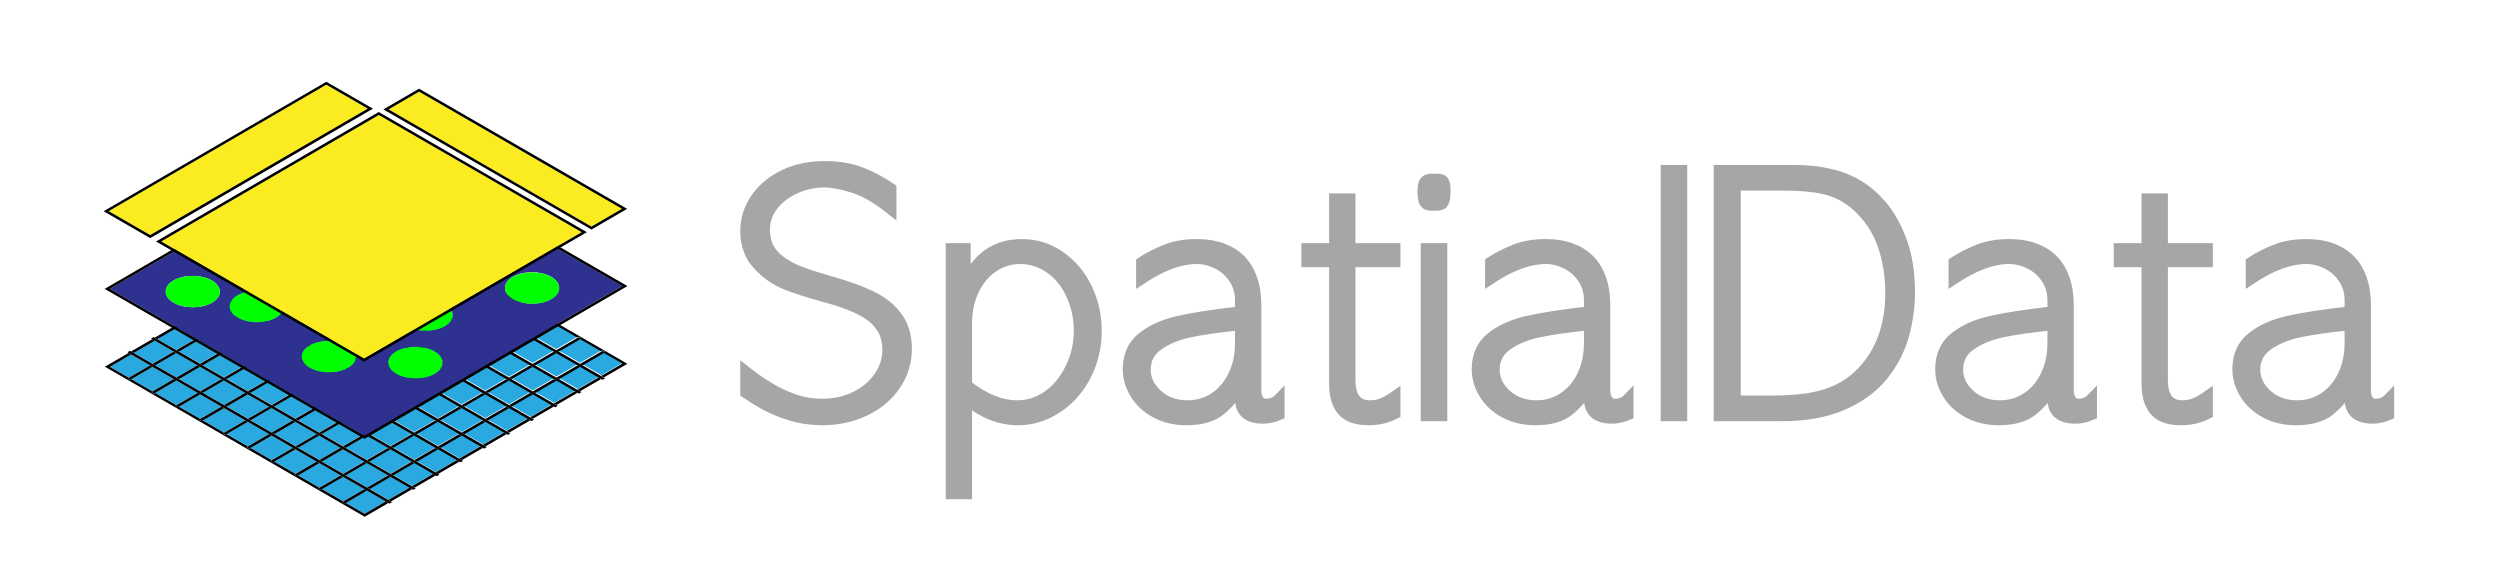
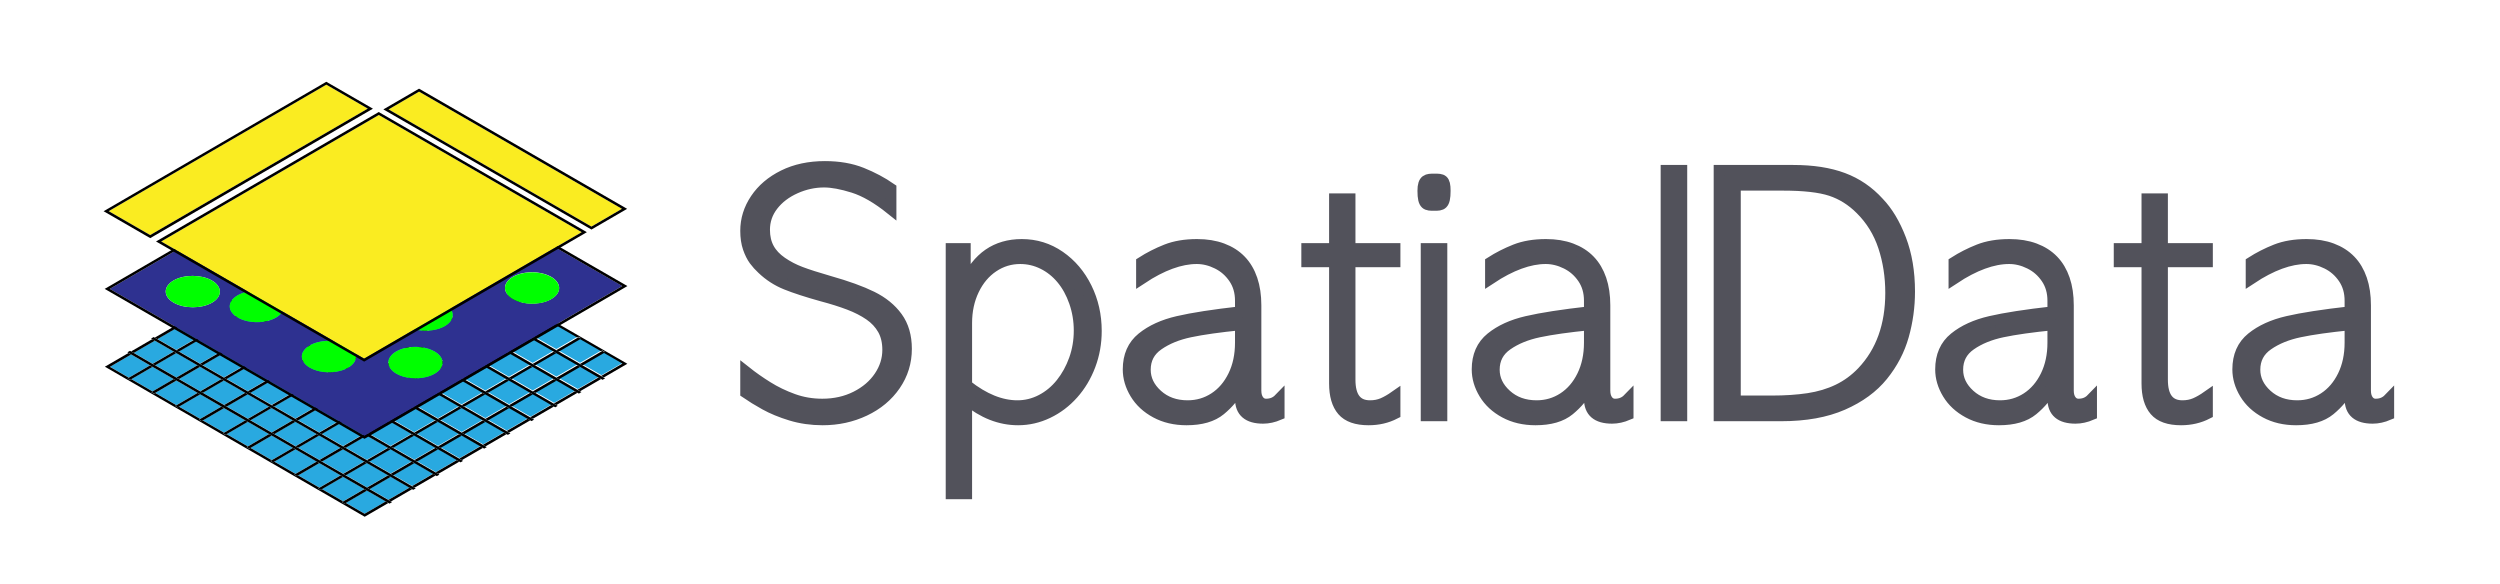
<svg xmlns="http://www.w3.org/2000/svg" width="917" height="214" aria-labelledby="sd-title" role="img" version="1.1" viewBox="0 0 917 214">
+   <style>
+   .sd-wordmark {
+    color: #52525b;
+   }
+ 
+   @media (prefers-color-scheme: dark) {
+    .sd-wordmark {
+     color: #d4d4d8;
+    }
+   }
+  </style>
  <g transform="translate(21.24 -3.6) scale(2.66)">
    <defs>
      <style>.sd-1 {
            fill: none;
          }

          .sd-2 {
            clip-path: url(#sd-clip);
          }

          .sd-3 {
            fill: lime;
          }

          .sd-4 {
            fill: #faec21;
          }

          .sd-5 {
            fill: #29a9e0;
          }

          .sd-6 {
            fill: #2e3190;
          }

          .sd-7 {
            clip-path: url(#sd-clip-1);
          }

          .sd-8 {
            clip-path: url(#sd-clip-2);
          }

          .sd-9 {
            isolation: isolate;
          }</style>
      <clipPath id="sd-clip">
        <polygon class="sd-1" points="6.32 51.83 42.57 30.76 78.72 51.63 42.46 72.7" />
      </clipPath>
      <clipPath id="sd-clip-1">
        <polygon class="sd-1" points="6.45 41.19 42.71 20.12 78.54 40.8 42.28 61.87" />
      </clipPath>
      <clipPath id="sd-clip-2">
        <polygon class="sd-1" points="6.3 30.48 42.56 9.4 78.49 30.15 42.23 51.22" />
      </clipPath>
    </defs>
    <g class="sd-9">
      <g class="sd-2" clip-path="url(#sd-clip)">
        <path class="sd-5" d="m12.7 51.73-2.6-1.5-2.92 1.7 2.6 1.5 2.92-1.7m3.28 1.89-2.93-1.69-2.92 1.7 2.93 1.69 2.92-1.7m3.29 1.9-2.93-1.69-2.92 1.7 2.93 1.69 2.92-1.7m3.28 1.89-2.93-1.69-2.92 1.7 2.93 1.69 2.92-1.7m3.29 1.9-2.93-1.69-2.92 1.7 2.93 1.69 2.92-1.7m3.28 1.89-2.93-1.69-2.92 1.7 2.93 1.69 2.92-1.7m3.29 1.9-2.93-1.69-2.92 1.7 2.93 1.69 2.92-1.7m3.28 1.89-2.93-1.69-2.92 1.7 2.93 1.69 2.92-1.7m3.29 1.9-2.93-1.69-2.92 1.7 2.93 1.69 2.92-1.7m3.28 1.89-2.93-1.69-2.92 1.7 2.93 1.69 2.92-1.7m2.96 1.71-2.6-1.5-2.92 1.7 2.6 1.5 2.92-1.7m-29.25-20.67-2.6-1.5-2.91 1.69 2.6 1.5 2.91-1.69m3.28 1.89-2.93-1.69-2.91 1.69 2.93 1.69 2.91-1.69m3.29 1.9-2.93-1.69-2.91 1.69 2.93 1.69 2.91-1.69m3.28 1.89-2.93-1.69-2.91 1.69 2.93 1.69 2.91-1.69m3.29 1.9-2.93-1.69-2.91 1.69 2.93 1.69 2.91-1.69m3.28 1.89-2.93-1.69-2.91 1.69 2.93 1.69 2.91-1.69m3.29 1.9-2.93-1.69-2.91 1.69 2.93 1.69 2.91-1.69m3.28 1.89-2.93-1.69-2.91 1.69 2.93 1.69 2.91-1.69m3.29 1.9-2.93-1.69-2.91 1.69 2.93 1.69 2.91-1.69m3.28 1.89-2.93-1.69-2.91 1.69 2.93 1.69 2.91-1.69m2.96 1.71-2.6-1.5-2.91 1.69 2.6 1.5 2.91-1.69m-29.26-20.67-2.6-1.5-2.91 1.69 2.6 1.5 2.91-1.69m3.28 1.89-2.93-1.69-2.91 1.69 2.93 1.69 2.91-1.69m3.29 1.9-2.93-1.69-2.91 1.69 2.93 1.69 2.91-1.69m3.28 1.89-2.93-1.69-2.91 1.69 2.93 1.69 2.91-1.69m3.29 1.9-2.93-1.69-2.91 1.69 2.93 1.69 2.91-1.69m3.28 1.89-2.93-1.69-2.91 1.69 2.93 1.69 2.91-1.69m3.29 1.9-2.93-1.69-2.91 1.69 2.93 1.69 2.91-1.69m3.28 1.89-2.93-1.69-2.91 1.69 2.93 1.69 2.91-1.69m3.29 1.9-2.93-1.69-2.91 1.69 2.93 1.69 2.91-1.69m3.28 1.89-2.93-1.69-2.91 1.69 2.93 1.69 2.91-1.69m2.96 1.71-2.6-1.5-2.91 1.69 2.6 1.5 2.91-1.69m-29.25-20.67-2.6-1.5-2.91 1.69 2.6 1.5 2.91-1.69m3.28 1.89-2.93-1.69-2.91 1.69 2.93 1.69 2.91-1.69m3.29 1.9-2.93-1.69-2.91 1.69 2.93 1.69 2.91-1.69m3.28 1.89-2.93-1.69-2.91 1.69 2.93 1.69 2.91-1.69m3.29 1.9-2.93-1.69-2.91 1.69 2.93 1.69 2.91-1.69m3.28 1.89-2.93-1.69-2.91 1.69 2.93 1.69 2.91-1.69m3.29 1.9-2.93-1.69-2.91 1.69 2.93 1.69 2.91-1.69m3.28 1.89-2.93-1.69-2.91 1.69 2.93 1.69 2.91-1.69m3.29 1.9-2.93-1.69-2.91 1.69 2.93 1.69 2.91-1.69m3.28 1.89-2.93-1.69-2.91 1.69 2.93 1.69 2.91-1.69m2.96 1.71-2.6-1.5-2.91 1.69 2.6 1.5 2.91-1.69m-29.26-20.67-2.6-1.5-2.91 1.69 2.6 1.5 2.91-1.69m3.28 1.89-2.93-1.69-2.91 1.69 2.93 1.69 2.91-1.69m3.29 1.9-2.93-1.69-2.91 1.69 2.93 1.69 2.91-1.69m3.28 1.89-2.93-1.69-2.91 1.69 2.93 1.69 2.91-1.69m3.29 1.9-2.93-1.69-2.91 1.69 2.93 1.69 2.91-1.69m3.28 1.89-2.93-1.69-2.91 1.69 2.93 1.69 2.91-1.69m3.29 1.9-2.93-1.69-2.91 1.69 2.93 1.69 2.91-1.69m3.28 1.89-2.93-1.69-2.91 1.69 2.93 1.69 2.91-1.69m3.29 1.9-2.93-1.69-2.91 1.69 2.93 1.69 2.91-1.69m3.28 1.89-2.93-1.69-2.91 1.69 2.93 1.69 2.91-1.69m2.96 1.71-2.6-1.5-2.91 1.69 2.6 1.5 2.91-1.69m-29.25-20.67-2.6-1.5-2.91 1.69 2.6 1.5 2.91-1.69m3.28 1.89-2.93-1.69-2.91 1.69 2.93 1.69 2.91-1.69m3.29 1.9-2.93-1.69-2.91 1.69 2.93 1.69 2.91-1.69m3.28 1.89-2.93-1.69-2.91 1.69 2.93 1.69 2.91-1.69m3.29 1.9-2.93-1.69-2.91 1.69 2.93 1.69 2.91-1.69m3.28 1.89-2.93-1.69-2.91 1.69 2.93 1.69 2.91-1.69m3.29 1.9-2.93-1.69-2.91 1.69 2.93 1.69 2.91-1.69m3.28 1.89-2.93-1.69-2.91 1.69 2.93 1.69 2.91-1.69m3.29 1.9-2.93-1.69-2.91 1.69 2.93 1.69 2.91-1.69m3.28 1.89-2.93-1.69-2.91 1.69 2.93 1.69 2.91-1.69m2.96 1.71-2.6-1.5-2.91 1.69 2.6 1.5 2.91-1.69m-29.26-20.67-2.6-1.5-2.91 1.69 2.6 1.5 2.91-1.69m3.28 1.89-2.93-1.69-2.91 1.69 2.93 1.69 2.91-1.69m3.29 1.9-2.93-1.69-2.91 1.69 2.93 1.69 2.91-1.69m3.28 1.89-2.93-1.69-2.91 1.69 2.93 1.69 2.91-1.69m3.29 1.9-2.93-1.69-2.91 1.69 2.93 1.69 2.91-1.69m3.28 1.89-2.93-1.69-2.91 1.69 2.93 1.69 2.91-1.69m3.29 1.9-2.93-1.69-2.91 1.69 2.93 1.69 2.91-1.69m3.28 1.89-2.93-1.69-2.91 1.69 2.93 1.69 2.91-1.69m3.29 1.9-2.93-1.69-2.91 1.69 2.93 1.69 2.91-1.69m3.28 1.89-2.93-1.69-2.91 1.69 2.93 1.69 2.91-1.69m2.96 1.71-2.6-1.5-2.91 1.69 2.6 1.5 2.91-1.69m-29.25-20.67-2.6-1.5-2.91 1.69 2.6 1.5 2.91-1.69m3.28 1.89-2.93-1.69-2.91 1.69 2.93 1.69 2.91-1.69m3.29 1.9-2.93-1.69-2.91 1.69 2.93 1.69 2.91-1.69m3.28 1.89-2.93-1.69-2.91 1.69 2.93 1.69 2.91-1.69m3.29 1.9-2.93-1.69-2.91 1.69 2.93 1.69 2.91-1.69m3.28 1.89-2.93-1.69-2.91 1.69 2.93 1.69 2.91-1.69m3.29 1.9-2.93-1.69-2.91 1.69 2.93 1.69 2.91-1.69m3.28 1.89-2.93-1.69-2.91 1.69 2.93 1.69 2.91-1.69m3.29 1.9-2.93-1.69-2.91 1.69 2.93 1.69 2.91-1.69m3.28 1.89-2.93-1.69-2.91 1.69 2.93 1.69 2.91-1.69m2.96 1.71-2.6-1.5-2.91 1.69 2.6 1.5 2.91-1.69m-29.26-20.67-2.6-1.5-2.91 1.69 2.6 1.5 2.91-1.69m3.28 1.89-2.93-1.69-2.91 1.69 2.93 1.69 2.91-1.69m3.29 1.9-2.93-1.69-2.91 1.69 2.93 1.69 2.91-1.69m3.28 1.89-2.93-1.69-2.91 1.69 2.93 1.69 2.91-1.69m3.29 1.9-2.93-1.69-2.91 1.69 2.93 1.69 2.91-1.69m3.28 1.89-2.93-1.69-2.91 1.69 2.93 1.69 2.91-1.69m3.29 1.9-2.93-1.69-2.91 1.69 2.93 1.69 2.91-1.69m3.28 1.89-2.93-1.69-2.91 1.69 2.93 1.69 2.91-1.69m3.29 1.9-2.93-1.69-2.91 1.69 2.93 1.69 2.91-1.69m3.28 1.89-2.93-1.69-2.91 1.69 2.93 1.69 2.91-1.69m2.96 1.71-2.6-1.5-2.91 1.69 2.6 1.5 2.91-1.69m-29.25-20.67-2.6-1.5-2.91 1.69 2.6 1.5 2.91-1.69m3.28 1.89-2.93-1.69-2.91 1.69 2.93 1.69 2.91-1.69m3.29 1.9-2.93-1.69-2.91 1.69 2.93 1.69 2.91-1.69m3.28 1.89-2.93-1.69-2.91 1.69 2.93 1.69 2.91-1.69m3.29 1.9-2.93-1.69-2.91 1.69 2.93 1.69 2.91-1.69m3.28 1.89-2.93-1.69-2.91 1.69 2.93 1.69 2.91-1.69m3.29 1.9-2.93-1.69-2.91 1.69 2.93 1.69 2.91-1.69m3.28 1.89-2.93-1.69-2.91 1.69 2.93 1.69 2.91-1.69m3.29 1.9-2.93-1.69-2.91 1.69 2.93 1.69 2.91-1.69m3.28 1.89-2.93-1.69-2.91 1.69 2.93 1.69 2.91-1.69m2.96 1.71-2.6-1.5-2.91 1.69 2.6 1.5 2.91-1.69m-29.25-20.67-2.6-1.5-2.92 1.7 2.6 1.5 2.92-1.7m3.28 1.89-2.93-1.69-2.92 1.7 2.93 1.69 2.92-1.7m3.29 1.9-2.93-1.69-2.92 1.7 2.93 1.69 2.92-1.7m3.28 1.89-2.93-1.69-2.92 1.7 2.93 1.69 2.92-1.7m3.29 1.9-2.93-1.69-2.92 1.7 2.93 1.69 2.92-1.7m3.28 1.89-2.93-1.69-2.92 1.7 2.93 1.69 2.92-1.7m3.29 1.9-2.93-1.69-2.92 1.7 2.93 1.69 2.92-1.7m3.28 1.89-2.93-1.69-2.92 1.7 2.93 1.69 2.92-1.7m3.29 1.9-2.93-1.69-2.92 1.7 2.93 1.69 2.92-1.7m3.28 1.89-2.93-1.69-2.92 1.7 2.93 1.69 2.92-1.7m2.96 1.71-2.6-1.5-2.92 1.7 2.6 1.5 2.92-1.7" />
        <path d="m45.57,70.71l-.36-.21-2.92,1.7-2.6-1.5-.17.1-.36-.21.17-.1-2.93-1.69-.17.1-.35-.2.17-.1-2.93-1.69-.17.1-.36-.21.17-.1-2.93-1.69-.17.1-.35-.2.17-.1-2.93-1.69-.17.1-.36-.21.17-.1-2.93-1.69-.17.1-.35-.2.17-.1-2.93-1.69-.17.1-.36-.21.17-.1-2.93-1.69-.17.1-.35-.2.17-.1-2.93-1.69-.17.1-.36-.21.17-.1-2.93-1.69-.17.1-.35-.2.17-.1-2.6-1.5,2.92-1.7-.36-.21-3.27,1.9,35.83,20.69,3.27-1.9M13.37,48.33l-.36-.21-2.91,1.69.36.21,2.91-1.69m35.47,20.48l-.36-.21-2.91,1.69.36.21,2.91-1.69m-32.21-22.38l-.36-.21-2.91,1.69.36.21,2.91-1.69m35.47,20.48l-.36-.21-2.91,1.69.36.21,2.91-1.69m-32.21-22.38l-.36-.21-2.91,1.69.36.21,2.91-1.69m35.47,20.48l-.36-.21-2.91,1.69.36.21,2.91-1.69m-32.21-22.38l-.36-.21-2.91,1.69.36.21,2.91-1.69m35.47,20.48l-.36-.21-2.91,1.69.36.21,2.91-1.69m-32.21-22.38l-.36-.21-2.91,1.69.36.21,2.91-1.69m35.47,20.48l-.36-.21-2.91,1.69.36.21,2.91-1.69m-32.21-22.38l-.36-.21-2.91,1.69.36.21,2.91-1.69m35.47,20.48l-.36-.21-2.91,1.69.36.21,2.91-1.69m-32.21-22.38l-.36-.21-2.91,1.69.36.21,2.91-1.69m35.47,20.48l-.36-.21-2.91,1.69.36.21,2.91-1.69m-32.21-22.38l-.36-.21-2.91,1.69.36.21,2.91-1.69m35.47,20.48l-.36-.21-2.91,1.69.36.21,2.91-1.69m-32.21-22.38l-.36-.21-2.91,1.69.36.21,2.91-1.69m35.47,20.48l-.36-.21-2.91,1.69.36.21,2.91-1.69m3.62-2.1l-35.83-20.69-3.27,1.9.36.21,2.92-1.7,2.6,1.5.18-.1.35.2-.18.1,2.93,1.69.18-.1.36.21-.18.1,2.93,1.69.18-.1.35.2-.18.1,2.93,1.69.18-.1.36.21-.18.1,2.93,1.69.18-.1.35.2-.18.1,2.93,1.69.18-.1.36.21-.18.1,2.93,1.69.18-.1.35.2-.18.1,2.93,1.69.18-.1.36.21-.18.1,2.93,1.69.18-.1.35.2-.18.1,2.93,1.69.18-.1.36.21-.18.1,2.6,1.5-2.92,1.7.36.21,3.27-1.9" />
        <path d="m13.05,51.94l-.35-.2-2.92,1.7-.17.1.35.2.17-.1,2.92-1.7m3.27-1.9l-.35-.2-2.91,1.69.35.2,2.91-1.69m3.26-1.89l-.35-.2-2.91,1.69.35.2,2.91-1.69m3.27-1.9l-.35-.2-2.91,1.69.35.2,2.91-1.69m3.26-1.89l-.35-.2-2.91,1.69.35.2,2.91-1.69m3.27-1.9l-.35-.2-2.91,1.69.35.2,2.91-1.69m3.26-1.89l-.35-.2-2.91,1.69.35.2,2.91-1.69m3.27-1.9l-.35-.2-2.91,1.69.35.2,2.91-1.69m3.26-1.89l-.35-.2-2.91,1.69.35.2,2.91-1.69m3.27-1.9l-.35-.2-2.91,1.69.35.2,2.91-1.69m3.44-2l-.35-.2-.18.1-2.92,1.7.35.2,2.92-1.7.18-.1" />
        <path d="m16.34,53.83l-.36-.21-2.92,1.7-.17.1.36.21.17-.1,2.92-1.7m3.27-1.9l-.36-.21-2.91,1.69.36.21,2.91-1.69m3.26-1.89l-.36-.21-2.91,1.69.36.21,2.91-1.69m3.27-1.9l-.36-.21-2.91,1.69.36.21,2.91-1.69m3.26-1.89l-.36-.21-2.91,1.69.36.21,2.91-1.69m3.27-1.9l-.36-.21-2.91,1.69.36.21,2.91-1.69m3.26-1.89l-.36-.21-2.91,1.69.36.21,2.91-1.69m3.27-1.9l-.36-.21-2.91,1.69.36.21,2.91-1.69m3.26-1.89l-.36-.21-2.91,1.69.36.21,2.91-1.69m3.27-1.9l-.36-.21-2.91,1.69.36.21,2.91-1.69m3.44-2l-.36-.21-.18.1-2.92,1.7.36.21,2.92-1.7.18-.1" />
        <path d="m19.62,55.73l-.35-.2-2.92,1.7-.17.1.35.2.17-.1,2.92-1.7m3.27-1.9l-.35-.2-2.91,1.69.35.2,2.91-1.69m3.26-1.89l-.35-.2-2.91,1.69.35.2,2.91-1.69m3.27-1.9l-.35-.2-2.91,1.69.35.2,2.91-1.69m3.26-1.89l-.35-.2-2.91,1.69.35.2,2.91-1.69m3.27-1.9l-.35-.2-2.91,1.69.35.2,2.91-1.69m3.26-1.89l-.35-.2-2.91,1.69.35.2,2.91-1.69m3.27-1.9l-.35-.2-2.91,1.69.35.2,2.91-1.69m3.26-1.89l-.35-.2-2.91,1.69.35.2,2.91-1.69m3.27-1.9l-.35-.2-2.91,1.69.35.2,2.91-1.69m3.44-2l-.35-.2-.18.1-2.92,1.7.35.2,2.92-1.7.18-.1" />
        <path d="m22.91,57.63l-.36-.21-2.92,1.7-.17.1.36.21.17-.1,2.92-1.7m3.27-1.9l-.36-.21-2.91,1.69.36.21,2.91-1.69m3.26-1.89l-.36-.21-2.91,1.69.36.21,2.91-1.69m3.27-1.9l-.36-.21-2.91,1.69.36.21,2.91-1.69m3.26-1.89l-.36-.21-2.91,1.69.36.21,2.91-1.69m3.27-1.9l-.36-.21-2.91,1.69.36.21,2.91-1.69m3.26-1.89l-.36-.21-2.91,1.69.36.21,2.91-1.69m3.27-1.9l-.36-.21-2.91,1.69.36.21,2.91-1.69m3.26-1.89l-.36-.21-2.91,1.69.36.21,2.91-1.69m3.27-1.9l-.36-.21-2.91,1.69.36.21,2.91-1.69m3.44-2l-.36-.21-.18.1-2.92,1.7.36.21,2.92-1.7.18-.1" />
        <path d="m26.19,59.52l-.35-.2-2.92,1.7-.17.1.35.2.17-.1,2.92-1.7m3.27-1.9l-.35-.2-2.91,1.69.35.2,2.91-1.69m3.26-1.89l-.35-.2-2.91,1.69.35.2,2.91-1.69m3.27-1.9l-.35-.2-2.91,1.69.35.2,2.91-1.69m3.26-1.89l-.35-.2-2.91,1.69.35.2,2.91-1.69m3.27-1.9l-.35-.2-2.91,1.69.35.2,2.91-1.69m3.26-1.89l-.35-.2-2.91,1.69.35.2,2.91-1.69m3.27-1.9l-.35-.2-2.91,1.69.35.2,2.91-1.69m3.26-1.89l-.35-.2-2.91,1.69.35.2,2.91-1.69m3.27-1.9l-.35-.2-2.91,1.69.35.2,2.91-1.69m3.44-2l-.35-.2-.18.1-2.92,1.7.35.2,2.92-1.7.18-.1" />
        <path d="m29.48,61.42l-.36-.21-2.92,1.7-.17.1.36.21.17-.1,2.92-1.7m3.27-1.9l-.36-.21-2.91,1.69.36.21,2.91-1.69m3.26-1.89l-.36-.21-2.91,1.69.36.21,2.91-1.69m3.27-1.9l-.36-.21-2.91,1.69.36.21,2.91-1.69m3.26-1.89l-.36-.21-2.91,1.69.36.21,2.91-1.69m3.27-1.9l-.36-.21-2.91,1.69.36.21,2.91-1.69m3.26-1.89l-.36-.21-2.91,1.69.36.21,2.91-1.69m3.27-1.9l-.36-.21-2.91,1.69.36.21,2.91-1.69m3.26-1.89l-.36-.21-2.91,1.69.36.21,2.91-1.69m3.27-1.9l-.36-.21-2.91,1.69.36.21,2.91-1.69m3.44-2l-.36-.21-.18.1-2.92,1.7.36.21,2.92-1.7.18-.1" />
        <path d="m32.76,63.31l-.35-.2-2.92,1.7-.17.1.35.2.17-.1,2.92-1.7m3.27-1.9l-.35-.2-2.91,1.69.35.2,2.91-1.69m3.26-1.89l-.35-.2-2.91,1.69.35.2,2.91-1.69m3.27-1.9l-.35-.2-2.91,1.69.35.2,2.91-1.69m3.26-1.89l-.35-.2-2.91,1.69.35.2,2.91-1.69m3.27-1.9l-.35-.2-2.91,1.69.35.2,2.91-1.69m3.26-1.89l-.35-.2-2.91,1.69.35.2,2.91-1.69m3.27-1.9l-.35-.2-2.91,1.69.35.2,2.91-1.69m3.26-1.89l-.35-.2-2.91,1.69.35.2,2.91-1.69m3.27-1.9l-.35-.2-2.91,1.69.35.2,2.91-1.69m3.44-2l-.35-.2-.18.1-2.92,1.7.35.2,2.92-1.7.18-.1" />
        <path d="m36.05,65.21l-.36-.21-2.92,1.7-.17.1.36.21.17-.1,2.92-1.7m3.27-1.9l-.36-.21-2.91,1.69.36.21,2.91-1.69m3.26-1.89l-.36-.21-2.91,1.69.36.21,2.91-1.69m3.27-1.9l-.36-.21-2.91,1.69.36.21,2.91-1.69m3.26-1.89l-.36-.21-2.91,1.69.36.21,2.91-1.69m3.27-1.9l-.36-.21-2.91,1.69.36.21,2.91-1.69m3.26-1.89l-.36-.21-2.91,1.69.36.21,2.91-1.69m3.27-1.9l-.36-.21-2.91,1.69.36.21,2.91-1.69m3.26-1.89l-.36-.21-2.91,1.69.36.21,2.91-1.69m3.27-1.9l-.36-.21-2.91,1.69.36.21,2.91-1.69m3.44-2l-.36-.21-.18.1-2.92,1.7.36.21,2.92-1.7.18-.1" />
        <path d="m39.33,67.11l-.35-.2-2.92,1.7-.17.1.35.2.17-.1,2.92-1.7m3.27-1.9l-.35-.2-2.91,1.69.35.2,2.91-1.69m3.26-1.89l-.35-.2-2.91,1.69.35.2,2.91-1.69m3.27-1.9l-.35-.2-2.91,1.69.35.2,2.91-1.69m3.26-1.89l-.35-.2-2.91,1.69.35.2,2.91-1.69m3.27-1.9l-.35-.2-2.91,1.69.35.2,2.91-1.69m3.26-1.89l-.35-.2-2.91,1.69.35.2,2.91-1.69m3.27-1.9l-.35-.2-2.91,1.69.35.2,2.91-1.69m3.26-1.89l-.35-.2-2.91,1.69.35.2,2.91-1.69m3.27-1.9l-.35-.2-2.91,1.69.35.2,2.91-1.69m3.44-2l-.35-.2-.18.1-2.92,1.7.35.2,2.92-1.7.18-.1" />
        <path d="m42.62,69.01l-.36-.21-2.92,1.7-.17.1.36.21.17-.1,2.92-1.7m3.27-1.9l-.36-.21-2.91,1.69.36.21,2.91-1.69m3.26-1.89l-.36-.21-2.91,1.69.36.21,2.91-1.69m3.27-1.9l-.36-.21-2.91,1.69.36.21,2.91-1.69m3.26-1.89l-.36-.21-2.91,1.69.36.21,2.91-1.69m3.27-1.9l-.36-.21-2.91,1.69.36.21,2.91-1.69m3.26-1.89l-.36-.21-2.91,1.69.36.21,2.91-1.69m3.27-1.9l-.36-.21-2.91,1.69.36.21,2.91-1.69m3.26-1.89l-.36-.21-2.91,1.69.36.21,2.91-1.69m3.27-1.9l-.36-.21-2.91,1.69.36.21,2.91-1.69m3.44-2l-.36-.21-.18.1-2.92,1.7.36.21,2.92-1.7.18-.1" />
        <polyline points="46.08 70.59 45.93 70.51 45.57 70.3 42.97 68.8 42.62 68.59 39.68 66.9 39.33 66.7 36.4 65.01 36.05 64.8 33.11 63.11 32.76 62.91 29.83 61.21 29.48 61.01 26.55 59.32 26.19 59.11 23.26 57.42 22.91 57.21 19.98 55.52 19.62 55.32 16.69 53.63 16.34 53.42 13.41 51.73 13.05 51.53 10.46 50.03 10.1 49.82 9.94 49.73 9.58 49.93 9.74 50.03 10.1 50.23 12.7 51.73 13.05 51.94 15.98 53.63 16.34 53.83 19.27 55.53 19.62 55.73 22.55 57.42 22.91 57.63 25.84 59.32 26.19 59.52 29.12 61.21 29.48 61.42 32.41 63.11 32.76 63.31 35.69 65.01 36.05 65.21 38.98 66.9 39.33 67.11 42.26 68.8 42.62 69.01 45.22 70.51 45.57 70.71 45.73 70.8 46.08 70.59" />
        <polyline points="49.34 68.7 49.19 68.61 48.83 68.41 46.23 66.9 45.88 66.7 42.95 65.01 42.59 64.8 39.66 63.11 39.31 62.91 36.38 61.21 36.02 61.01 33.09 59.32 32.74 59.11 29.81 57.42 29.45 57.22 26.52 55.53 26.17 55.32 23.24 53.63 22.88 53.42 19.95 51.73 19.6 51.53 16.67 49.83 16.31 49.63 13.72 48.13 13.36 47.92 13.2 47.83 12.85 48.04 13.01 48.13 13.37 48.33 15.97 49.83 16.32 50.04 19.25 51.73 19.61 51.94 22.54 53.63 22.89 53.83 25.82 55.52 26.17 55.73 29.11 57.42 29.46 57.62 32.39 59.32 32.74 59.52 35.68 61.21 36.03 61.42 38.96 63.11 39.31 63.31 42.25 65.01 42.6 65.21 45.53 66.9 45.88 67.11 48.48 68.61 48.84 68.81 48.99 68.9 49.34 68.7" />
        <polyline points="52.61 66.8 52.46 66.71 52.1 66.51 49.5 65.01 49.14 64.8 46.21 63.11 45.86 62.91 42.93 61.21 42.57 61.01 39.64 59.32 39.29 59.11 36.36 57.42 36 57.21 33.07 55.52 32.72 55.32 29.79 53.63 29.43 53.42 26.5 51.73 26.15 51.53 23.22 49.83 22.86 49.63 19.93 47.94 19.58 47.73 16.98 46.23 16.63 46.03 16.47 45.93 16.11 46.14 16.27 46.23 16.63 46.44 19.23 47.94 19.58 48.14 22.51 49.83 22.87 50.04 25.8 51.73 26.15 51.94 29.08 53.63 29.44 53.83 32.37 55.53 32.72 55.73 35.65 57.42 36.01 57.63 38.94 59.32 39.29 59.52 42.22 61.21 42.57 61.42 45.51 63.11 45.86 63.31 48.79 65.01 49.14 65.21 51.74 66.71 52.1 66.92 52.25 67.01 52.61 66.8" />
        <polyline points="55.87 64.91 55.72 64.82 55.36 64.61 52.76 63.11 52.4 62.91 49.47 61.21 49.12 61.01 46.19 59.32 45.83 59.11 42.9 57.42 42.55 57.22 39.62 55.53 39.26 55.32 36.33 53.63 35.98 53.42 33.05 51.73 32.69 51.53 29.76 49.83 29.41 49.63 26.48 47.94 26.12 47.73 23.19 46.04 22.84 45.84 20.24 44.34 19.89 44.13 19.73 44.04 19.38 44.24 19.54 44.33 19.89 44.54 22.49 46.04 22.84 46.24 25.77 47.94 26.13 48.14 29.06 49.83 29.41 50.04 32.34 51.73 32.7 51.94 35.63 53.63 35.98 53.83 38.91 55.52 39.27 55.73 42.2 57.42 42.55 57.62 45.48 59.32 45.84 59.52 48.77 61.21 49.12 61.42 52.05 63.11 52.41 63.31 55.01 64.81 55.37 65.02 55.52 65.11 55.87 64.91" />
        <polyline points="59.14 63.01 58.98 62.92 58.63 62.71 56.03 61.21 55.67 61.01 52.74 59.32 52.39 59.11 49.46 57.42 49.1 57.21 46.17 55.52 45.82 55.32 42.89 53.63 42.53 53.42 39.6 51.73 39.25 51.53 36.32 49.83 35.96 49.63 33.03 47.94 32.68 47.73 29.75 46.04 29.39 45.83 26.46 44.14 26.11 43.94 23.51 42.44 23.15 42.23 22.99 42.14 22.64 42.35 22.8 42.44 23.15 42.65 25.75 44.15 26.1 44.35 29.04 46.04 29.39 46.25 32.32 47.94 32.67 48.14 35.6 49.83 35.96 50.04 38.89 51.73 39.24 51.94 42.17 53.63 42.53 53.83 45.46 55.53 45.81 55.73 48.74 57.42 49.1 57.63 52.03 59.32 52.38 59.52 55.31 61.21 55.67 61.42 58.27 62.92 58.63 63.13 58.78 63.22 59.14 63.01" />
        <polyline points="62.4 61.11 62.24 61.03 61.89 60.82 59.29 59.32 58.93 59.11 56 57.42 55.65 57.22 52.72 55.53 52.36 55.32 49.43 53.63 49.08 53.42 46.15 51.73 45.79 51.53 42.86 49.83 42.51 49.63 39.58 47.94 39.22 47.73 36.29 46.04 35.94 45.84 33.01 44.15 32.65 43.94 29.72 42.25 29.37 42.05 26.77 40.54 26.41 40.34 26.25 40.25 25.9 40.45 26.06 40.54 26.42 40.75 29.02 42.25 29.37 42.45 32.3 44.14 32.66 44.35 35.59 46.04 35.94 46.24 38.87 47.94 39.23 48.14 42.16 49.83 42.51 50.04 45.44 51.73 45.8 51.94 48.73 53.63 49.08 53.83 52.01 55.52 52.37 55.73 55.3 57.42 55.65 57.62 58.58 59.31 58.94 59.52 61.54 61.02 61.89 61.23 62.05 61.32 62.4 61.11" />
        <polyline points="65.66 59.22 65.51 59.13 65.15 58.92 62.55 57.42 62.2 57.21 59.27 55.52 58.91 55.32 55.98 53.63 55.63 53.42 52.7 51.73 52.35 51.53 49.41 49.83 49.06 49.63 46.13 47.94 45.78 47.73 42.84 46.04 42.49 45.83 39.56 44.14 39.21 43.94 36.27 42.25 35.92 42.04 32.99 40.35 32.64 40.15 30.04 38.65 29.68 38.44 29.52 38.35 29.16 38.55 29.32 38.65 29.68 38.85 32.28 40.35 32.63 40.56 35.56 42.25 35.92 42.45 38.85 44.15 39.2 44.35 42.13 46.04 42.49 46.25 45.42 47.94 45.77 48.14 48.7 49.83 49.06 50.04 51.99 51.73 52.34 51.94 55.27 53.63 55.63 53.83 58.56 55.53 58.91 55.73 61.84 57.42 62.2 57.63 64.8 59.13 65.16 59.33 65.31 59.42 65.66 59.22" />
        <polyline points="68.92 57.32 68.77 57.23 68.41 57.03 65.81 55.53 65.46 55.32 62.53 53.63 62.18 53.42 59.24 51.73 58.89 51.53 55.96 49.83 55.61 49.63 52.67 47.94 52.32 47.73 49.39 46.04 49.04 45.84 46.11 44.15 45.75 43.94 42.82 42.25 42.47 42.05 39.54 40.35 39.18 40.15 36.25 38.45 35.9 38.25 33.3 36.75 32.94 36.55 32.78 36.45 32.43 36.66 32.59 36.75 32.95 36.95 35.55 38.45 35.9 38.66 38.83 40.35 39.19 40.56 42.12 42.25 42.47 42.45 45.4 44.14 45.76 44.35 48.69 46.04 49.04 46.24 51.97 47.94 52.33 48.14 55.26 49.83 55.61 50.04 58.54 51.73 58.9 51.94 61.83 53.63 62.18 53.83 65.11 55.52 65.47 55.73 68.06 57.23 68.42 57.43 68.58 57.52 68.92 57.32" />
        <polyline points="72.19 55.42 72.04 55.33 71.68 55.13 69.08 53.63 68.72 53.42 65.79 51.73 65.44 51.53 62.51 49.83 62.15 49.63 59.22 47.94 58.87 47.73 55.94 46.04 55.58 45.83 52.65 44.14 52.3 43.94 49.37 42.25 49.01 42.04 46.08 40.35 45.73 40.15 42.8 38.45 42.44 38.25 39.51 36.56 39.16 36.35 36.56 34.85 36.21 34.65 36.05 34.55 35.69 34.76 35.85 34.85 36.21 35.06 38.81 36.56 39.16 36.76 42.09 38.45 42.45 38.66 45.38 40.35 45.73 40.56 48.66 42.25 49.02 42.45 51.95 44.15 52.3 44.35 55.23 46.04 55.59 46.25 58.52 47.94 58.87 48.14 61.8 49.83 62.16 50.04 65.09 51.73 65.44 51.94 68.37 53.63 68.73 53.83 71.32 55.33 71.68 55.54 71.84 55.63 72.19 55.42" />
        <polyline points="75.45 53.53 75.3 53.44 74.94 53.23 72.34 51.73 71.98 51.53 69.05 49.83 68.7 49.63 65.77 47.94 65.41 47.73 62.48 46.04 62.13 45.84 59.2 44.15 58.84 43.94 55.91 42.25 55.56 42.05 52.63 40.35 52.27 40.15 49.34 38.45 48.99 38.25 46.06 36.56 45.7 36.35 42.77 34.66 42.42 34.46 39.82 32.96 39.47 32.75 39.31 32.66 38.96 32.86 39.12 32.95 39.48 33.16 42.07 34.66 42.43 34.86 45.36 36.56 45.71 36.76 48.64 38.45 49 38.66 51.93 40.35 52.28 40.56 55.21 42.25 55.57 42.45 58.5 44.14 58.85 44.35 61.78 46.04 62.13 46.24 65.07 47.94 65.42 48.14 68.35 49.83 68.7 50.04 71.64 51.73 71.99 51.94 74.59 53.44 74.95 53.64 75.1 53.73 75.45 53.53" />
      </g>
      <g class="sd-7" clip-path="url(#sd-clip-1)">
        <path class="sd-6" d="m15.97,43.09c-1.46-.84-1.48-2.21-.02-3.06s3.82-.84,5.28,0,1.47,2.22.02,3.06-3.81.85-5.28,0m18.78,8.96c-.32-.19-.59-.41-.79-.67-.83-1.09.02-2.37,1.92-2.85,1.44-.37,3.07-.16,4.13.45.32.19.59.41.78.67.83,1.1-.02,2.37-1.91,2.85-1.45.36-3.08.16-4.13-.45m-9.95-6.91c-.32-.18-.59-.41-.78-.66-.83-1.1.02-2.37,1.91-2.85,1.45-.37,3.08-.16,4.14.45.32.19.59.41.78.67.83,1.09-.03,2.37-1.91,2.85-1.45.37-3.09.15-4.14-.46m21.88,7.74c-.32-.19-.59-.41-.79-.67-.83-1.1.02-2.37,1.91-2.85,1.45-.36,3.08-.16,4.13.45.32.19.59.41.79.67.83,1.09-.02,2.37-1.91,2.85-1.45.36-3.08.16-4.13-.45m-9.95-13.12c-.32-.19-.59-.41-.79-.67-.83-1.09.02-2.37,1.91-2.85,1.45-.36,3.08-.16,4.13.45.32.19.59.41.79.67.84,1.09-.02,2.37-1.91,2.85-1.45.36-3.08.16-4.13-.45m11.35,6.55c-.32-.19-.59-.41-.79-.67-.83-1.1.02-2.37,1.91-2.85,1.45-.36,3.08-.16,4.13.45.32.19.59.41.79.67.83,1.09-.02,2.37-1.91,2.85-1.45.36-3.08.16-4.13-.45m.36-7.54c-.32-.19-.59-.41-.79-.67-.83-1.09.02-2.37,1.91-2.85,1.45-.36,3.08-.16,4.13.45.32.19.59.41.79.67.84,1.09-.02,2.37-1.91,2.85-1.45.36-3.08.16-4.13-.45m-9.57-7.25c-.32-.19-.59-.41-.78-.67-.83-1.09.03-2.37,1.92-2.85,1.44-.37,3.07-.16,4.13.45.32.19.59.41.78.67.84,1.09-.02,2.37-1.91,2.85-1.45.37-3.08.16-4.14-.45m23.89,11.07c-.32-.19-.59-.41-.79-.67-.83-1.09.02-2.37,1.91-2.85,1.45-.36,3.08-.16,4.13.45.32.19.59.41.79.67.84,1.09-.02,2.37-1.91,2.85-1.45.36-3.08.16-4.13-.45m15.07-1.8l-35.12-20.27L7.15,41.19l35.12,20.27,35.55-20.66" />
        <path d="m7.15,41.19l35.55-20.66,35.12,20.27-35.55,20.66L7.15,41.19m71.38-.39l-35.82-20.68L6.45,41.19l35.82,20.68,36.26-21.07" />
        <path class="sd-3" d="m21.23,40.03c-1.46-.84-3.83-.84-5.28,0s-1.44,2.22.02,3.06,3.82.85,5.28,0,1.45-2.21-.02-3.06" />
        <path class="sd-3" d="m30.06,42.08c-1.06-.61-2.69-.82-4.14-.45-1.89.48-2.75,1.75-1.91,2.85.19.25.46.47.78.66,1.06.61,2.7.82,4.14.46,1.88-.48,2.74-1.75,1.91-2.85-.19-.26-.46-.48-.78-.67" />
        <path class="sd-3" d="m40,48.99c-1.06-.61-2.69-.82-4.13-.45-1.89.48-2.75,1.75-1.92,2.85.19.26.46.48.79.67,1.06.61,2.69.82,4.13.45,1.89-.48,2.75-1.75,1.91-2.85-.19-.26-.46-.48-.78-.67" />
        <path class="sd-3" d="m53.33,43.26c-1.06-.61-2.69-.82-4.13-.45-1.89.48-2.75,1.75-1.91,2.85.19.26.46.48.79.67,1.06.61,2.69.82,4.13.45,1.89-.48,2.75-1.76,1.91-2.85-.19-.26-.46-.48-.79-.67" />
        <path class="sd-3" d="m41.98,36.7c-1.06-.61-2.69-.82-4.13-.45-1.89.48-2.74,1.75-1.91,2.85.19.26.46.48.79.67,1.06.61,2.69.82,4.13.45,1.89-.48,2.75-1.75,1.91-2.85-.19-.26-.46-.48-.79-.67" />
        <path class="sd-3" d="m53.7,35.71c-1.06-.61-2.69-.82-4.13-.45-1.89.48-2.74,1.75-1.91,2.85.19.26.46.48.79.67,1.06.61,2.69.82,4.13.45,1.89-.48,2.75-1.75,1.91-2.85-.19-.26-.46-.48-.79-.67" />
        <path class="sd-3" d="m51.93,49.82c-1.06-.61-2.69-.82-4.13-.45-1.89.48-2.75,1.75-1.91,2.85.19.26.46.48.79.67,1.06.61,2.69.82,4.13.45,1.89-.48,2.75-1.76,1.91-2.85-.19-.26-.46-.48-.79-.67" />
        <path class="sd-3" d="m68.01,39.54c-1.06-.61-2.69-.82-4.13-.45-1.89.48-2.74,1.75-1.91,2.85.19.26.46.48.79.67,1.06.61,2.69.82,4.13.45,1.89-.48,2.75-1.75,1.91-2.85-.19-.26-.46-.48-.79-.67" />
        <path class="sd-3" d="m44.12,28.47c-1.06-.61-2.69-.82-4.13-.45-1.89.48-2.75,1.75-1.92,2.85.19.26.46.48.78.67,1.06.61,2.69.82,4.14.45,1.89-.48,2.75-1.75,1.91-2.85-.19-.26-.46-.48-.78-.67" />
      </g>
      <g class="sd-8" clip-path="url(#sd-clip-2)">
        <polyline class="sd-4" points="72.24 33.37 44.25 17.21 14.24 34.65 42.23 50.81 72.24 33.37" />
        <path d="m14.24 34.65 30.01-17.44 27.98 16.16-30.01 17.44-27.98-16.16m58.7-1.28-28.7-16.57-30.71 17.85 28.7 16.57 30.71-17.85" />
        <polyline class="sd-4" points="42.73 16.33 37.01 13.03 7 30.47 12.72 33.77 42.73 16.33" />
        <path d="m7,30.47l30.01-17.44,5.72,3.3-30.01,17.44-5.72-3.3m36.44-14.13l-6.43-3.71L6.3,30.48l6.43,3.71,30.71-17.85" />
        <polyline class="sd-4" points="77.78 30.15 49.8 13.99 45.59 16.44 73.57 32.59 77.78 30.15" />
        <path d="m45.59 16.44 4.21-2.45 27.98 16.16-4.21 2.45-27.98-16.16m32.91 13.71-28.7-16.57-4.92 2.86 28.7 16.57 4.92-2.86" />
      </g>
    </g>
  </g>
-   <path d="m301.74 153.98c-4.12 0-8.007-0.557-11.66-1.67-3.647-1.12-6.803-2.42-9.47-3.9-2.66-1.48-5.02-2.93-7.08-4.35v-7.79c2.487 1.973 5.16 3.85 8.02 5.63 2.853 1.787 5.967 3.29 9.34 4.51 3.373 1.227 6.947 1.84 10.72 1.84 4.553 0 8.667-0.923 12.34-2.77s6.54-4.297 8.6-7.35c2.06-3.047 3.09-6.31 3.09-9.79 0-2.92-0.59-5.42-1.77-7.5-1.18-2.087-2.833-3.86-4.96-5.32s-4.627-2.737-7.5-3.83c-2.88-1.093-6.187-2.133-9.92-3.12-5.54-1.547-9.933-2.977-13.18-4.29-3.24-1.307-6.15-3.187-8.73-5.64-1.073-0.987-2.04-2.06-2.9-3.22-0.853-1.16-1.593-2.64-2.22-4.44-0.62-1.807-0.93-3.91-0.93-6.31 0-4.167 1.213-8.053 3.64-11.66 2.427-3.613 5.83-6.503 10.21-8.67s9.447-3.25 15.2-3.25c5.113 0 9.623 0.783 13.53 2.35s7.47 3.467 10.69 5.7v7.6c-4.98-3.993-9.583-6.657-13.81-7.99-4.233-1.327-7.81-1.99-10.73-1.99-3.607 0-7.13 0.773-10.57 2.32-3.433 1.547-6.17 3.64-8.21 6.28s-3.06 5.613-3.06 8.92c0 2.62 0.527 4.897 1.58 6.83s2.643 3.63 4.77 5.09c2.12 1.46 4.427 2.66 6.92 3.6 2.493 0.947 5.973 2.063 10.44 3.35 6.527 1.847 11.753 3.737 15.68 5.67 3.933 1.933 7.027 4.447 9.28 7.54s3.38 6.96 3.38 11.6c0 4.893-1.373 9.337-4.12 13.33s-6.483 7.107-11.21 9.34-9.86 3.35-15.4 3.35zm71.7 0c-6.613 0-12.907-2.47-18.88-7.41v34.53h-5.67v-89.93h5.16v12.63h0.26c4.247-9.407 11.073-14.11 20.48-14.11 5.113 0 9.753 1.44 13.92 4.32 4.16 2.873 7.433 6.727 9.82 11.56s3.58 10.107 3.58 15.82c0 4.46-0.753 8.677-2.26 12.65-1.5 3.973-3.583 7.453-6.25 10.44-2.66 2.987-5.74 5.317-9.24 6.99s-7.14 2.51-10.92 2.51zm0.77-59.14c-3.607 0-6.913 1.01-9.92 3.03s-5.38 4.843-7.12 8.47c-1.74 3.633-2.61 7.683-2.61 12.15v22.8c6.36 5.027 12.567 7.54 18.62 7.54 3.093 0 6.023-0.72 8.79-2.16 2.773-1.44 5.19-3.447 7.25-6.02 2.06-2.58 3.683-5.533 4.87-8.86 1.18-3.327 1.77-6.837 1.77-10.53 0-3.653-0.58-7.143-1.74-10.47s-2.73-6.173-4.71-8.54c-1.973-2.36-4.27-4.183-6.89-5.47-2.62-1.293-5.39-1.94-8.31-1.94zm94.96 57.27c-2.02 0.86-3.973 1.29-5.86 1.29-5.54 0-8.31-2.36-8.31-7.08v-4.51h-0.26c-1.807 3.307-4.17 6.16-7.09 8.56-2.92 2.407-7.063 3.61-12.43 3.61-4.253 0-8.01-0.88-11.27-2.64-3.267-1.76-5.77-4.08-7.51-6.96-1.74-2.873-2.61-5.837-2.61-8.89 0-4.98 1.697-8.843 5.09-11.59 3.393-2.753 7.773-4.75 13.14-5.99 5.367-1.247 13.013-2.43 22.94-3.55v-4.06c0-3.173-0.797-5.93-2.39-8.27-1.587-2.34-3.627-4.123-6.12-5.35-2.487-1.227-4.997-1.84-7.53-1.84-6.013 0-12.757 2.47-20.23 7.41v-6.05c2.833-1.807 5.85-3.343 9.05-4.61s6.967-1.9 11.3-1.9c3.48 0 6.573 0.503 9.28 1.51 2.707 1.013 4.96 2.453 6.76 4.32 1.807 1.867 3.183 4.187 4.13 6.96 0.94 2.767 1.41 5.933 1.41 9.5v31.31c0 1.5 0.347 2.703 1.04 3.61 0.687 0.9 1.587 1.35 2.7 1.35 1.933 0 3.523-0.643 4.77-1.93zm-14.17-32.98c-7.733 0.773-13.897 1.643-18.49 2.61-4.6 0.967-8.487 2.557-11.66 4.77-3.18 2.207-4.77 5.243-4.77 9.11 0 3.48 1.47 6.55 4.41 9.21 2.947 2.667 6.653 4 11.12 4 3.607 0 6.88-0.957 9.82-2.87s5.27-4.63 6.99-8.15 2.58-7.557 2.58-12.11zm56.67 32.6c-2.92 1.5-6.14 2.25-9.66 2.25-4.467 0-7.667-1.127-9.6-3.38s-2.9-5.57-2.9-9.95v-44.65h-10.18v-4.83h10.18v-18.23h5.67v18.23h16.49v4.83h-16.49v43.29c0 6.36 2.447 9.54 7.34 9.54 1.72 0 3.277-0.3 4.67-0.9 1.4-0.607 2.893-1.467 4.48-2.58zm14.442 -76.421c-2.792 0-4.189 0.091-4.189-5.306 0-4.3 1.643-4.312 4.189-4.312 2.89 0 3.965 0.027 3.965 4.312 0 5.288-1.322 5.306-3.965 5.306zm2.758 77.191h-5.74v-61.33h5.74zm68.3-0.39c-2.02 0.86-3.973 1.29-5.86 1.29-5.54 0-8.31-2.36-8.31-7.08v-4.51h-0.26c-1.807 3.307-4.17 6.16-7.09 8.56-2.92 2.407-7.063 3.61-12.43 3.61-4.253 0-8.01-0.88-11.27-2.64-3.267-1.76-5.77-4.08-7.51-6.96-1.74-2.873-2.61-5.837-2.61-8.89 0-4.98 1.697-8.843 5.09-11.59 3.393-2.753 7.773-4.75 13.14-5.99 5.367-1.247 13.013-2.43 22.94-3.55v-4.06c0-3.173-0.797-5.93-2.39-8.27-1.587-2.34-3.627-4.123-6.12-5.35-2.487-1.227-4.997-1.84-7.53-1.84-6.013 0-12.757 2.47-20.23 7.41v-6.05c2.833-1.807 5.85-3.343 9.05-4.61s6.967-1.9 11.3-1.9c3.48 0 6.573 0.503 9.28 1.51 2.707 1.013 4.96 2.453 6.76 4.32 1.807 1.867 3.183 4.187 4.13 6.96 0.94 2.767 1.41 5.933 1.41 9.5v31.31c0 1.5 0.347 2.703 1.04 3.61 0.687 0.9 1.587 1.35 2.7 1.35 1.933 0 3.523-0.643 4.77-1.93zm-14.17-32.98c-7.733 0.773-13.897 1.643-18.49 2.61-4.6 0.967-8.487 2.557-11.66 4.77-3.18 2.207-4.77 5.243-4.77 9.11 0 3.48 1.47 6.55 4.41 9.21 2.947 2.667 6.653 4 11.12 4 3.607 0 6.88-0.957 9.82-2.87s5.27-4.63 6.99-8.15 2.58-7.557 2.58-12.11zm33.87 33.37h-5.74v-89.99h5.74zm36.52 0h-22.81v-89.99h27.19c7.127 0 13.213 0.943 18.26 2.83s9.417 4.87 13.11 8.95c3.22 3.353 5.903 7.833 8.05 13.44 2.153 5.6 3.23 12.01 3.23 19.23 0 5.54-0.743 10.94-2.23 16.2-1.48 5.26-4.013 10.113-7.6 14.56-3.587 4.44-8.47 8.013-14.65 10.72-6.187 2.707-13.703 4.06-22.55 4.06zm29.05-75.76c-3.22-3.22-6.847-5.497-10.88-6.83-4.04-1.327-9.903-1.99-17.59-1.99h-17.46v79.17h13.46c4.9 0 9.347-0.3 13.34-0.9 3.993-0.607 7.633-1.703 10.92-3.29s6.24-3.753 8.86-6.5c6.953-7.347 10.43-17.01 10.43-28.99 0-6.013-0.88-11.673-2.64-16.98-1.76-5.3-4.573-9.863-8.44-13.69zm84.73 75.37c-2.02 0.86-3.973 1.29-5.86 1.29-5.54 0-8.31-2.36-8.31-7.08v-4.51h-0.26c-1.807 3.307-4.17 6.16-7.09 8.56-2.92 2.407-7.063 3.61-12.43 3.61-4.253 0-8.01-0.88-11.27-2.64-3.267-1.76-5.77-4.08-7.51-6.96-1.74-2.873-2.61-5.837-2.61-8.89 0-4.98 1.697-8.843 5.09-11.59 3.393-2.753 7.773-4.75 13.14-5.99 5.367-1.247 13.013-2.43 22.94-3.55v-4.06c0-3.173-0.797-5.93-2.39-8.27-1.587-2.34-3.627-4.123-6.12-5.35-2.487-1.227-4.997-1.84-7.53-1.84-6.013 0-12.757 2.47-20.23 7.41v-6.05c2.833-1.807 5.85-3.343 9.05-4.61s6.967-1.9 11.3-1.9c3.48 0 6.573 0.503 9.28 1.51 2.707 1.013 4.96 2.453 6.76 4.32 1.807 1.867 3.183 4.187 4.13 6.96 0.94 2.767 1.41 5.933 1.41 9.5v31.31c0 1.5 0.347 2.703 1.04 3.61 0.687 0.9 1.587 1.35 2.7 1.35 1.933 0 3.523-0.643 4.77-1.93zm-14.17-32.98c-7.733 0.773-13.897 1.643-18.49 2.61-4.6 0.967-8.487 2.557-11.66 4.77-3.18 2.207-4.77 5.243-4.77 9.11 0 3.48 1.47 6.55 4.41 9.21 2.947 2.667 6.653 4 11.12 4 3.607 0 6.88-0.957 9.82-2.87s5.27-4.63 6.99-8.15 2.58-7.557 2.58-12.11zm56.67 32.6c-2.92 1.5-6.14 2.25-9.66 2.25-4.467 0-7.667-1.127-9.6-3.38s-2.9-5.57-2.9-9.95v-44.65h-10.18v-4.83h10.18v-18.23h5.67v18.23h16.49v4.83h-16.49v43.29c0 6.36 2.447 9.54 7.34 9.54 1.72 0 3.277-0.3 4.67-0.9 1.4-0.607 2.893-1.467 4.48-2.58zm66.5 0.38c-2.02 0.86-3.973 1.29-5.86 1.29-5.54 0-8.31-2.36-8.31-7.08v-4.51h-0.26c-1.807 3.307-4.17 6.16-7.09 8.56-2.92 2.407-7.063 3.61-12.43 3.61-4.253 0-8.01-0.88-11.27-2.64-3.267-1.76-5.77-4.08-7.51-6.96-1.74-2.873-2.61-5.837-2.61-8.89 0-4.98 1.697-8.843 5.09-11.59 3.393-2.753 7.773-4.75 13.14-5.99 5.367-1.247 13.013-2.43 22.94-3.55v-4.06c0-3.173-0.797-5.93-2.39-8.27-1.587-2.34-3.627-4.123-6.12-5.35-2.487-1.227-4.997-1.84-7.53-1.84-6.013 0-12.757 2.47-20.23 7.41v-6.05c2.833-1.807 5.85-3.343 9.05-4.61s6.967-1.9 11.3-1.9c3.48 0 6.573 0.503 9.28 1.51 2.707 1.013 4.96 2.453 6.76 4.32 1.807 1.867 3.183 4.187 4.13 6.96 0.94 2.767 1.41 5.933 1.41 9.5v31.31c0 1.5 0.347 2.703 1.04 3.61 0.687 0.9 1.587 1.35 2.7 1.35 1.933 0 3.523-0.643 4.77-1.93zm-14.17-32.98c-7.733 0.773-13.897 1.643-18.49 2.61-4.6 0.967-8.487 2.557-11.66 4.77-3.18 2.207-4.77 5.243-4.77 9.11 0 3.48 1.47 6.55 4.41 9.21 2.947 2.667 6.653 4 11.12 4 3.607 0 6.88-0.957 9.82-2.87s5.27-4.63 6.99-8.15 2.58-7.557 2.58-12.11z" fill="#a6a6a6" stroke="#a6a6a6" stroke-width="4" />
+   <path class="sd-wordmark" d="m301.74 153.98c-4.12 0-8.007-0.557-11.66-1.67-3.647-1.12-6.803-2.42-9.47-3.9-2.66-1.48-5.02-2.93-7.08-4.35v-7.79c2.487 1.973 5.16 3.85 8.02 5.63 2.853 1.787 5.967 3.29 9.34 4.51 3.373 1.227 6.947 1.84 10.72 1.84 4.553 0 8.667-0.923 12.34-2.77s6.54-4.297 8.6-7.35c2.06-3.047 3.09-6.31 3.09-9.79 0-2.92-0.59-5.42-1.77-7.5-1.18-2.087-2.833-3.86-4.96-5.32s-4.627-2.737-7.5-3.83c-2.88-1.093-6.187-2.133-9.92-3.12-5.54-1.547-9.933-2.977-13.18-4.29-3.24-1.307-6.15-3.187-8.73-5.64-1.073-0.987-2.04-2.06-2.9-3.22-0.853-1.16-1.593-2.64-2.22-4.44-0.62-1.807-0.93-3.91-0.93-6.31 0-4.167 1.213-8.053 3.64-11.66 2.427-3.613 5.83-6.503 10.21-8.67s9.447-3.25 15.2-3.25c5.113 0 9.623 0.783 13.53 2.35s7.47 3.467 10.69 5.7v7.6c-4.98-3.993-9.583-6.657-13.81-7.99-4.233-1.327-7.81-1.99-10.73-1.99-3.607 0-7.13 0.773-10.57 2.32-3.433 1.547-6.17 3.64-8.21 6.28s-3.06 5.613-3.06 8.92c0 2.62 0.527 4.897 1.58 6.83s2.643 3.63 4.77 5.09c2.12 1.46 4.427 2.66 6.92 3.6 2.493 0.947 5.973 2.063 10.44 3.35 6.527 1.847 11.753 3.737 15.68 5.67 3.933 1.933 7.027 4.447 9.28 7.54s3.38 6.96 3.38 11.6c0 4.893-1.373 9.337-4.12 13.33s-6.483 7.107-11.21 9.34-9.86 3.35-15.4 3.35zm71.7 0c-6.613 0-12.907-2.47-18.88-7.41v34.53h-5.67v-89.93h5.16v12.63h0.26c4.247-9.407 11.073-14.11 20.48-14.11 5.113 0 9.753 1.44 13.92 4.32 4.16 2.873 7.433 6.727 9.82 11.56s3.58 10.107 3.58 15.82c0 4.46-0.753 8.677-2.26 12.65-1.5 3.973-3.583 7.453-6.25 10.44-2.66 2.987-5.74 5.317-9.24 6.99s-7.14 2.51-10.92 2.51zm0.77-59.14c-3.607 0-6.913 1.01-9.92 3.03s-5.38 4.843-7.12 8.47c-1.74 3.633-2.61 7.683-2.61 12.15v22.8c6.36 5.027 12.567 7.54 18.62 7.54 3.093 0 6.023-0.72 8.79-2.16 2.773-1.44 5.19-3.447 7.25-6.02 2.06-2.58 3.683-5.533 4.87-8.86 1.18-3.327 1.77-6.837 1.77-10.53 0-3.653-0.58-7.143-1.74-10.47s-2.73-6.173-4.71-8.54c-1.973-2.36-4.27-4.183-6.89-5.47-2.62-1.293-5.39-1.94-8.31-1.94zm94.96 57.27c-2.02 0.86-3.973 1.29-5.86 1.29-5.54 0-8.31-2.36-8.31-7.08v-4.51h-0.26c-1.807 3.307-4.17 6.16-7.09 8.56-2.92 2.407-7.063 3.61-12.43 3.61-4.253 0-8.01-0.88-11.27-2.64-3.267-1.76-5.77-4.08-7.51-6.96-1.74-2.873-2.61-5.837-2.61-8.89 0-4.98 1.697-8.843 5.09-11.59 3.393-2.753 7.773-4.75 13.14-5.99 5.367-1.247 13.013-2.43 22.94-3.55v-4.06c0-3.173-0.797-5.93-2.39-8.27-1.587-2.34-3.627-4.123-6.12-5.35-2.487-1.227-4.997-1.84-7.53-1.84-6.013 0-12.757 2.47-20.23 7.41v-6.05c2.833-1.807 5.85-3.343 9.05-4.61s6.967-1.9 11.3-1.9c3.48 0 6.573 0.503 9.28 1.51 2.707 1.013 4.96 2.453 6.76 4.32 1.807 1.867 3.183 4.187 4.13 6.96 0.94 2.767 1.41 5.933 1.41 9.5v31.31c0 1.5 0.347 2.703 1.04 3.61 0.687 0.9 1.587 1.35 2.7 1.35 1.933 0 3.523-0.643 4.77-1.93zm-14.17-32.98c-7.733 0.773-13.897 1.643-18.49 2.61-4.6 0.967-8.487 2.557-11.66 4.77-3.18 2.207-4.77 5.243-4.77 9.11 0 3.48 1.47 6.55 4.41 9.21 2.947 2.667 6.653 4 11.12 4 3.607 0 6.88-0.957 9.82-2.87s5.27-4.63 6.99-8.15 2.58-7.557 2.58-12.11zm56.67 32.6c-2.92 1.5-6.14 2.25-9.66 2.25-4.467 0-7.667-1.127-9.6-3.38s-2.9-5.57-2.9-9.95v-44.65h-10.18v-4.83h10.18v-18.23h5.67v18.23h16.49v4.83h-16.49v43.29c0 6.36 2.447 9.54 7.34 9.54 1.72 0 3.277-0.3 4.67-0.9 1.4-0.607 2.893-1.467 4.48-2.58zm14.442 -76.421c-2.792 0-4.189 0.091-4.189-5.306 0-4.3 1.643-4.312 4.189-4.312 2.89 0 3.965 0.027 3.965 4.312 0 5.288-1.322 5.306-3.965 5.306zm2.758 77.191h-5.74v-61.33h5.74zm68.3-0.39c-2.02 0.86-3.973 1.29-5.86 1.29-5.54 0-8.31-2.36-8.31-7.08v-4.51h-0.26c-1.807 3.307-4.17 6.16-7.09 8.56-2.92 2.407-7.063 3.61-12.43 3.61-4.253 0-8.01-0.88-11.27-2.64-3.267-1.76-5.77-4.08-7.51-6.96-1.74-2.873-2.61-5.837-2.61-8.89 0-4.98 1.697-8.843 5.09-11.59 3.393-2.753 7.773-4.75 13.14-5.99 5.367-1.247 13.013-2.43 22.94-3.55v-4.06c0-3.173-0.797-5.93-2.39-8.27-1.587-2.34-3.627-4.123-6.12-5.35-2.487-1.227-4.997-1.84-7.53-1.84-6.013 0-12.757 2.47-20.23 7.41v-6.05c2.833-1.807 5.85-3.343 9.05-4.61s6.967-1.9 11.3-1.9c3.48 0 6.573 0.503 9.28 1.51 2.707 1.013 4.96 2.453 6.76 4.32 1.807 1.867 3.183 4.187 4.13 6.96 0.94 2.767 1.41 5.933 1.41 9.5v31.31c0 1.5 0.347 2.703 1.04 3.61 0.687 0.9 1.587 1.35 2.7 1.35 1.933 0 3.523-0.643 4.77-1.93zm-14.17-32.98c-7.733 0.773-13.897 1.643-18.49 2.61-4.6 0.967-8.487 2.557-11.66 4.77-3.18 2.207-4.77 5.243-4.77 9.11 0 3.48 1.47 6.55 4.41 9.21 2.947 2.667 6.653 4 11.12 4 3.607 0 6.88-0.957 9.82-2.87s5.27-4.63 6.99-8.15 2.58-7.557 2.58-12.11zm33.87 33.37h-5.74v-89.99h5.74zm36.52 0h-22.81v-89.99h27.19c7.127 0 13.213 0.943 18.26 2.83s9.417 4.87 13.11 8.95c3.22 3.353 5.903 7.833 8.05 13.44 2.153 5.6 3.23 12.01 3.23 19.23 0 5.54-0.743 10.94-2.23 16.2-1.48 5.26-4.013 10.113-7.6 14.56-3.587 4.44-8.47 8.013-14.65 10.72-6.187 2.707-13.703 4.06-22.55 4.06zm29.05-75.76c-3.22-3.22-6.847-5.497-10.88-6.83-4.04-1.327-9.903-1.99-17.59-1.99h-17.46v79.17h13.46c4.9 0 9.347-0.3 13.34-0.9 3.993-0.607 7.633-1.703 10.92-3.29s6.24-3.753 8.86-6.5c6.953-7.347 10.43-17.01 10.43-28.99 0-6.013-0.88-11.673-2.64-16.98-1.76-5.3-4.573-9.863-8.44-13.69zm84.73 75.37c-2.02 0.86-3.973 1.29-5.86 1.29-5.54 0-8.31-2.36-8.31-7.08v-4.51h-0.26c-1.807 3.307-4.17 6.16-7.09 8.56-2.92 2.407-7.063 3.61-12.43 3.61-4.253 0-8.01-0.88-11.27-2.64-3.267-1.76-5.77-4.08-7.51-6.96-1.74-2.873-2.61-5.837-2.61-8.89 0-4.98 1.697-8.843 5.09-11.59 3.393-2.753 7.773-4.75 13.14-5.99 5.367-1.247 13.013-2.43 22.94-3.55v-4.06c0-3.173-0.797-5.93-2.39-8.27-1.587-2.34-3.627-4.123-6.12-5.35-2.487-1.227-4.997-1.84-7.53-1.84-6.013 0-12.757 2.47-20.23 7.41v-6.05c2.833-1.807 5.85-3.343 9.05-4.61s6.967-1.9 11.3-1.9c3.48 0 6.573 0.503 9.28 1.51 2.707 1.013 4.96 2.453 6.76 4.32 1.807 1.867 3.183 4.187 4.13 6.96 0.94 2.767 1.41 5.933 1.41 9.5v31.31c0 1.5 0.347 2.703 1.04 3.61 0.687 0.9 1.587 1.35 2.7 1.35 1.933 0 3.523-0.643 4.77-1.93zm-14.17-32.98c-7.733 0.773-13.897 1.643-18.49 2.61-4.6 0.967-8.487 2.557-11.66 4.77-3.18 2.207-4.77 5.243-4.77 9.11 0 3.48 1.47 6.55 4.41 9.21 2.947 2.667 6.653 4 11.12 4 3.607 0 6.88-0.957 9.82-2.87s5.27-4.63 6.99-8.15 2.58-7.557 2.58-12.11zm56.67 32.6c-2.92 1.5-6.14 2.25-9.66 2.25-4.467 0-7.667-1.127-9.6-3.38s-2.9-5.57-2.9-9.95v-44.65h-10.18v-4.83h10.18v-18.23h5.67v18.23h16.49v4.83h-16.49v43.29c0 6.36 2.447 9.54 7.34 9.54 1.72 0 3.277-0.3 4.67-0.9 1.4-0.607 2.893-1.467 4.48-2.58zm66.5 0.38c-2.02 0.86-3.973 1.29-5.86 1.29-5.54 0-8.31-2.36-8.31-7.08v-4.51h-0.26c-1.807 3.307-4.17 6.16-7.09 8.56-2.92 2.407-7.063 3.61-12.43 3.61-4.253 0-8.01-0.88-11.27-2.64-3.267-1.76-5.77-4.08-7.51-6.96-1.74-2.873-2.61-5.837-2.61-8.89 0-4.98 1.697-8.843 5.09-11.59 3.393-2.753 7.773-4.75 13.14-5.99 5.367-1.247 13.013-2.43 22.94-3.55v-4.06c0-3.173-0.797-5.93-2.39-8.27-1.587-2.34-3.627-4.123-6.12-5.35-2.487-1.227-4.997-1.84-7.53-1.84-6.013 0-12.757 2.47-20.23 7.41v-6.05c2.833-1.807 5.85-3.343 9.05-4.61s6.967-1.9 11.3-1.9c3.48 0 6.573 0.503 9.28 1.51 2.707 1.013 4.96 2.453 6.76 4.32 1.807 1.867 3.183 4.187 4.13 6.96 0.94 2.767 1.41 5.933 1.41 9.5v31.31c0 1.5 0.347 2.703 1.04 3.61 0.687 0.9 1.587 1.35 2.7 1.35 1.933 0 3.523-0.643 4.77-1.93zm-14.17-32.98c-7.733 0.773-13.897 1.643-18.49 2.61-4.6 0.967-8.487 2.557-11.66 4.77-3.18 2.207-4.77 5.243-4.77 9.11 0 3.48 1.47 6.55 4.41 9.21 2.947 2.667 6.653 4 11.12 4 3.607 0 6.88-0.957 9.82-2.87s5.27-4.63 6.99-8.15 2.58-7.557 2.58-12.11z" fill="currentColor" stroke="currentColor" stroke-width="4" />
</svg>
